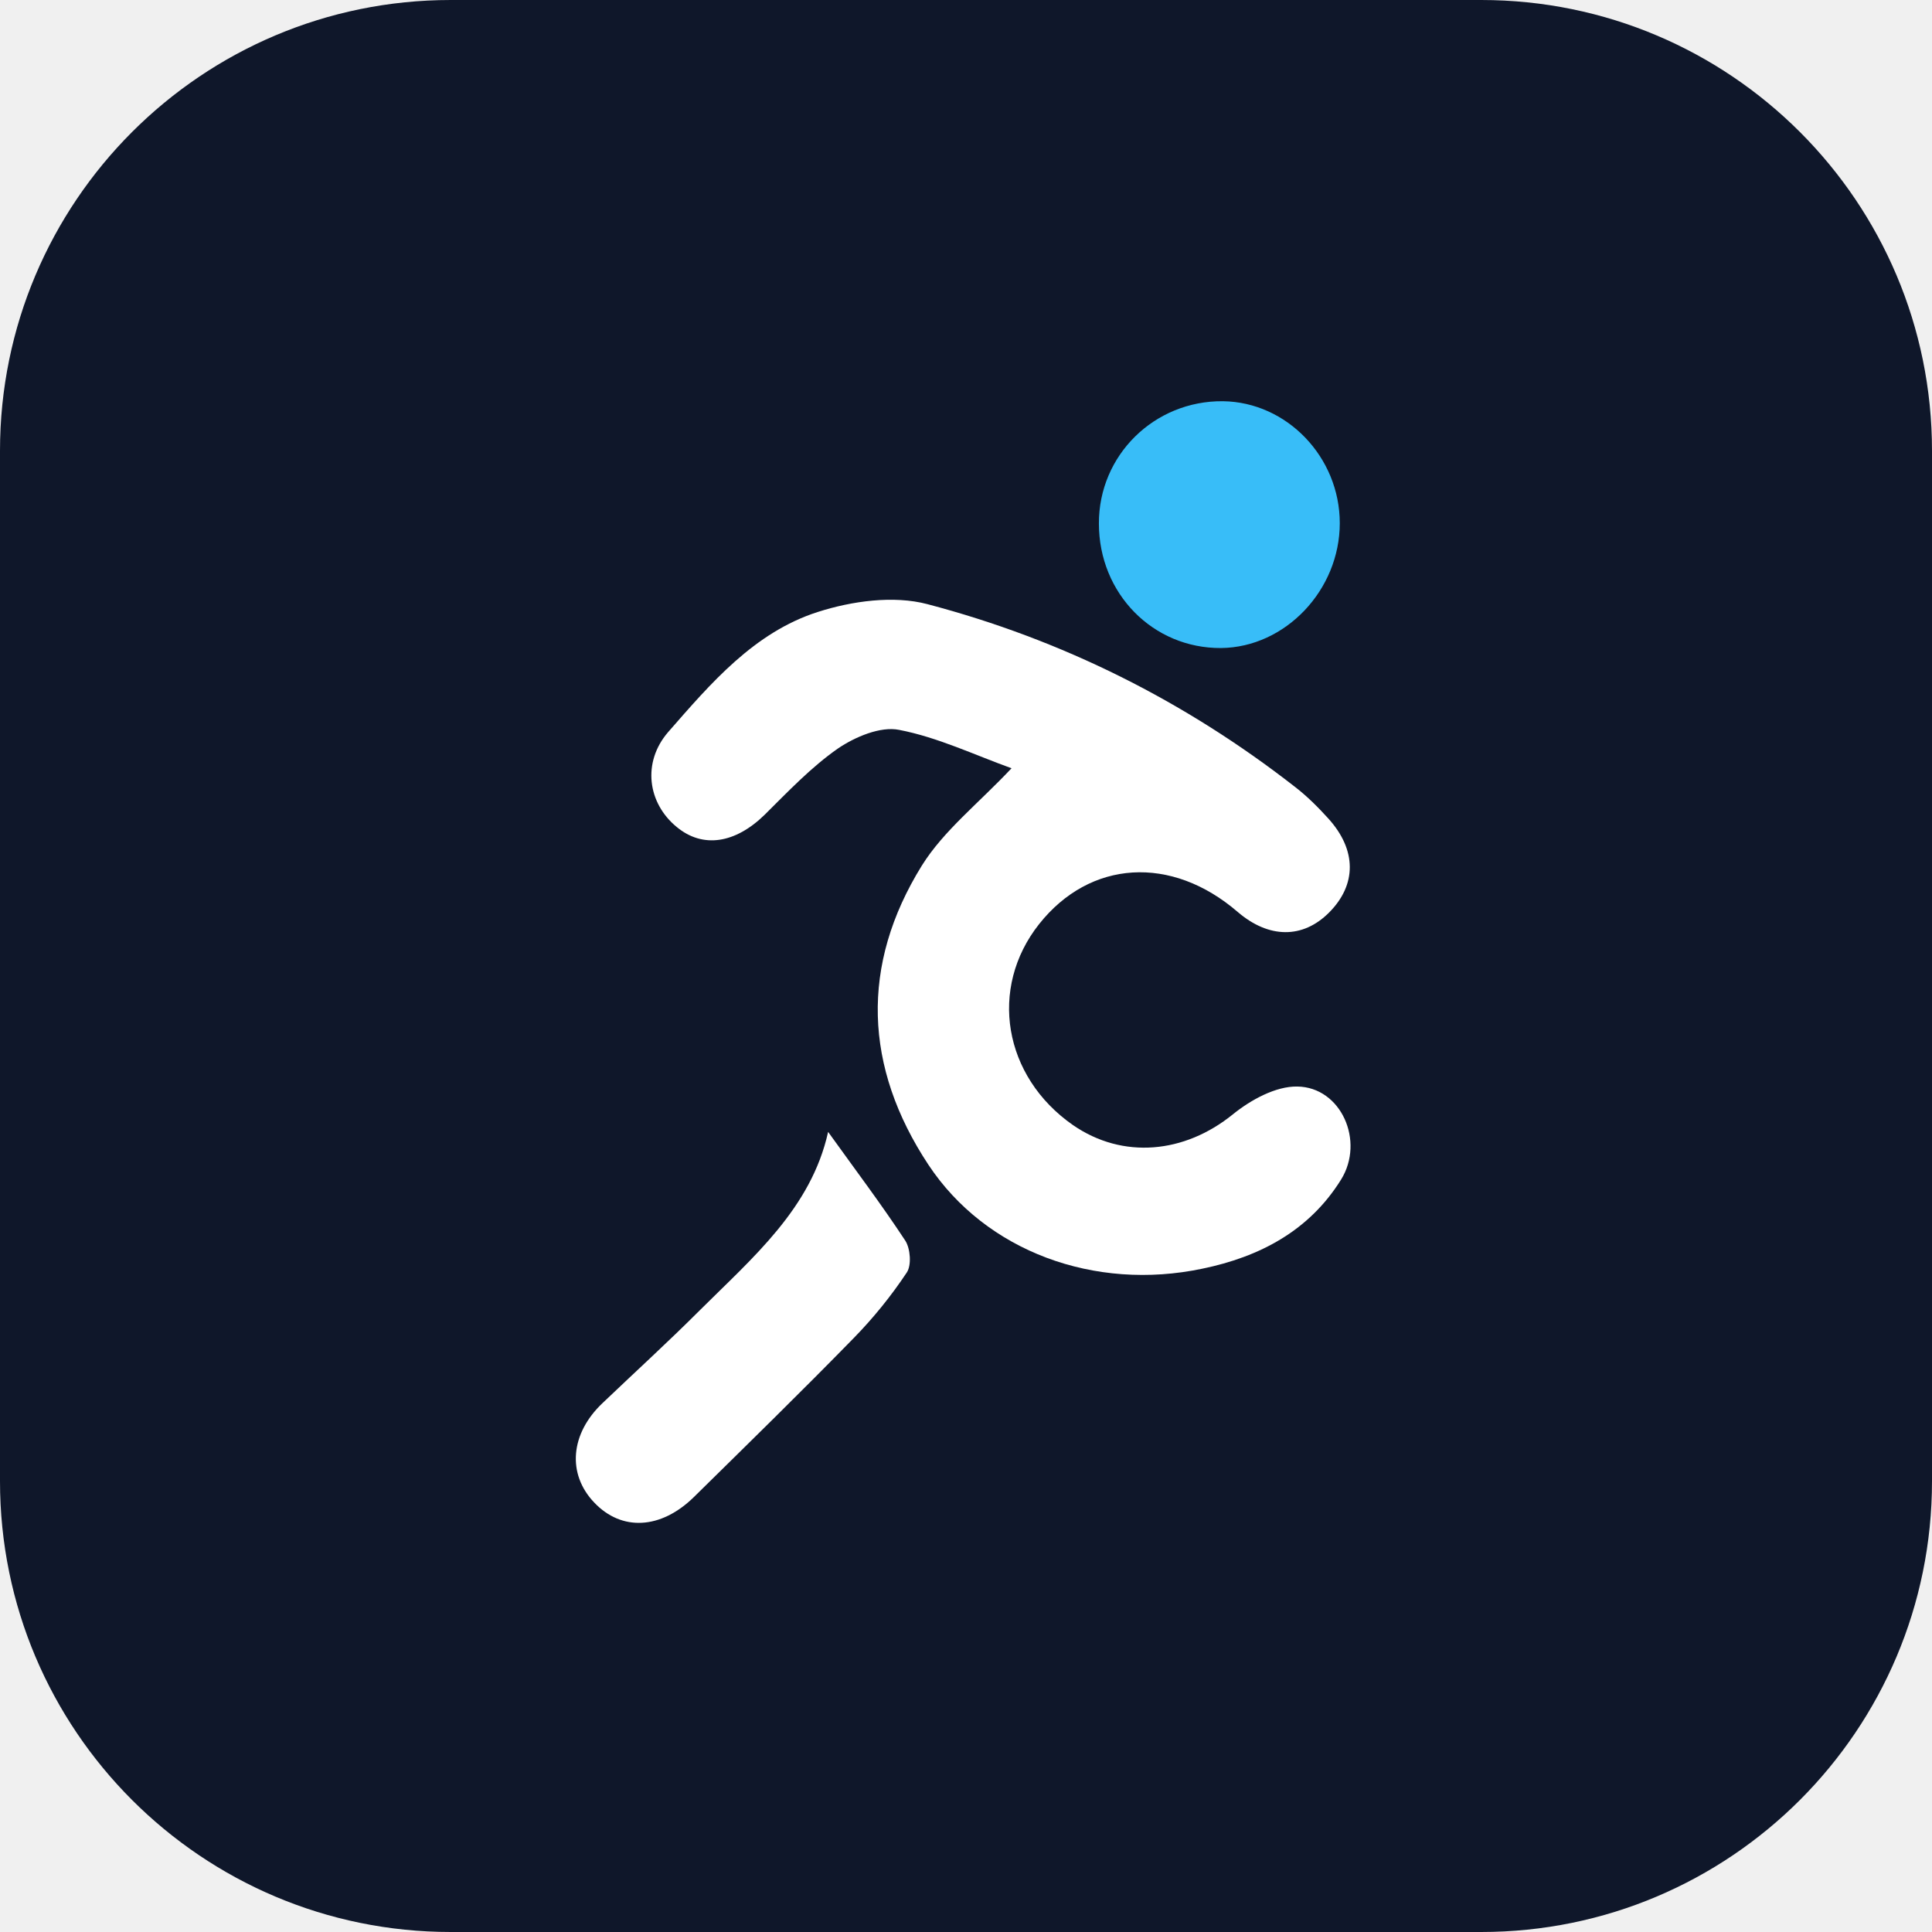
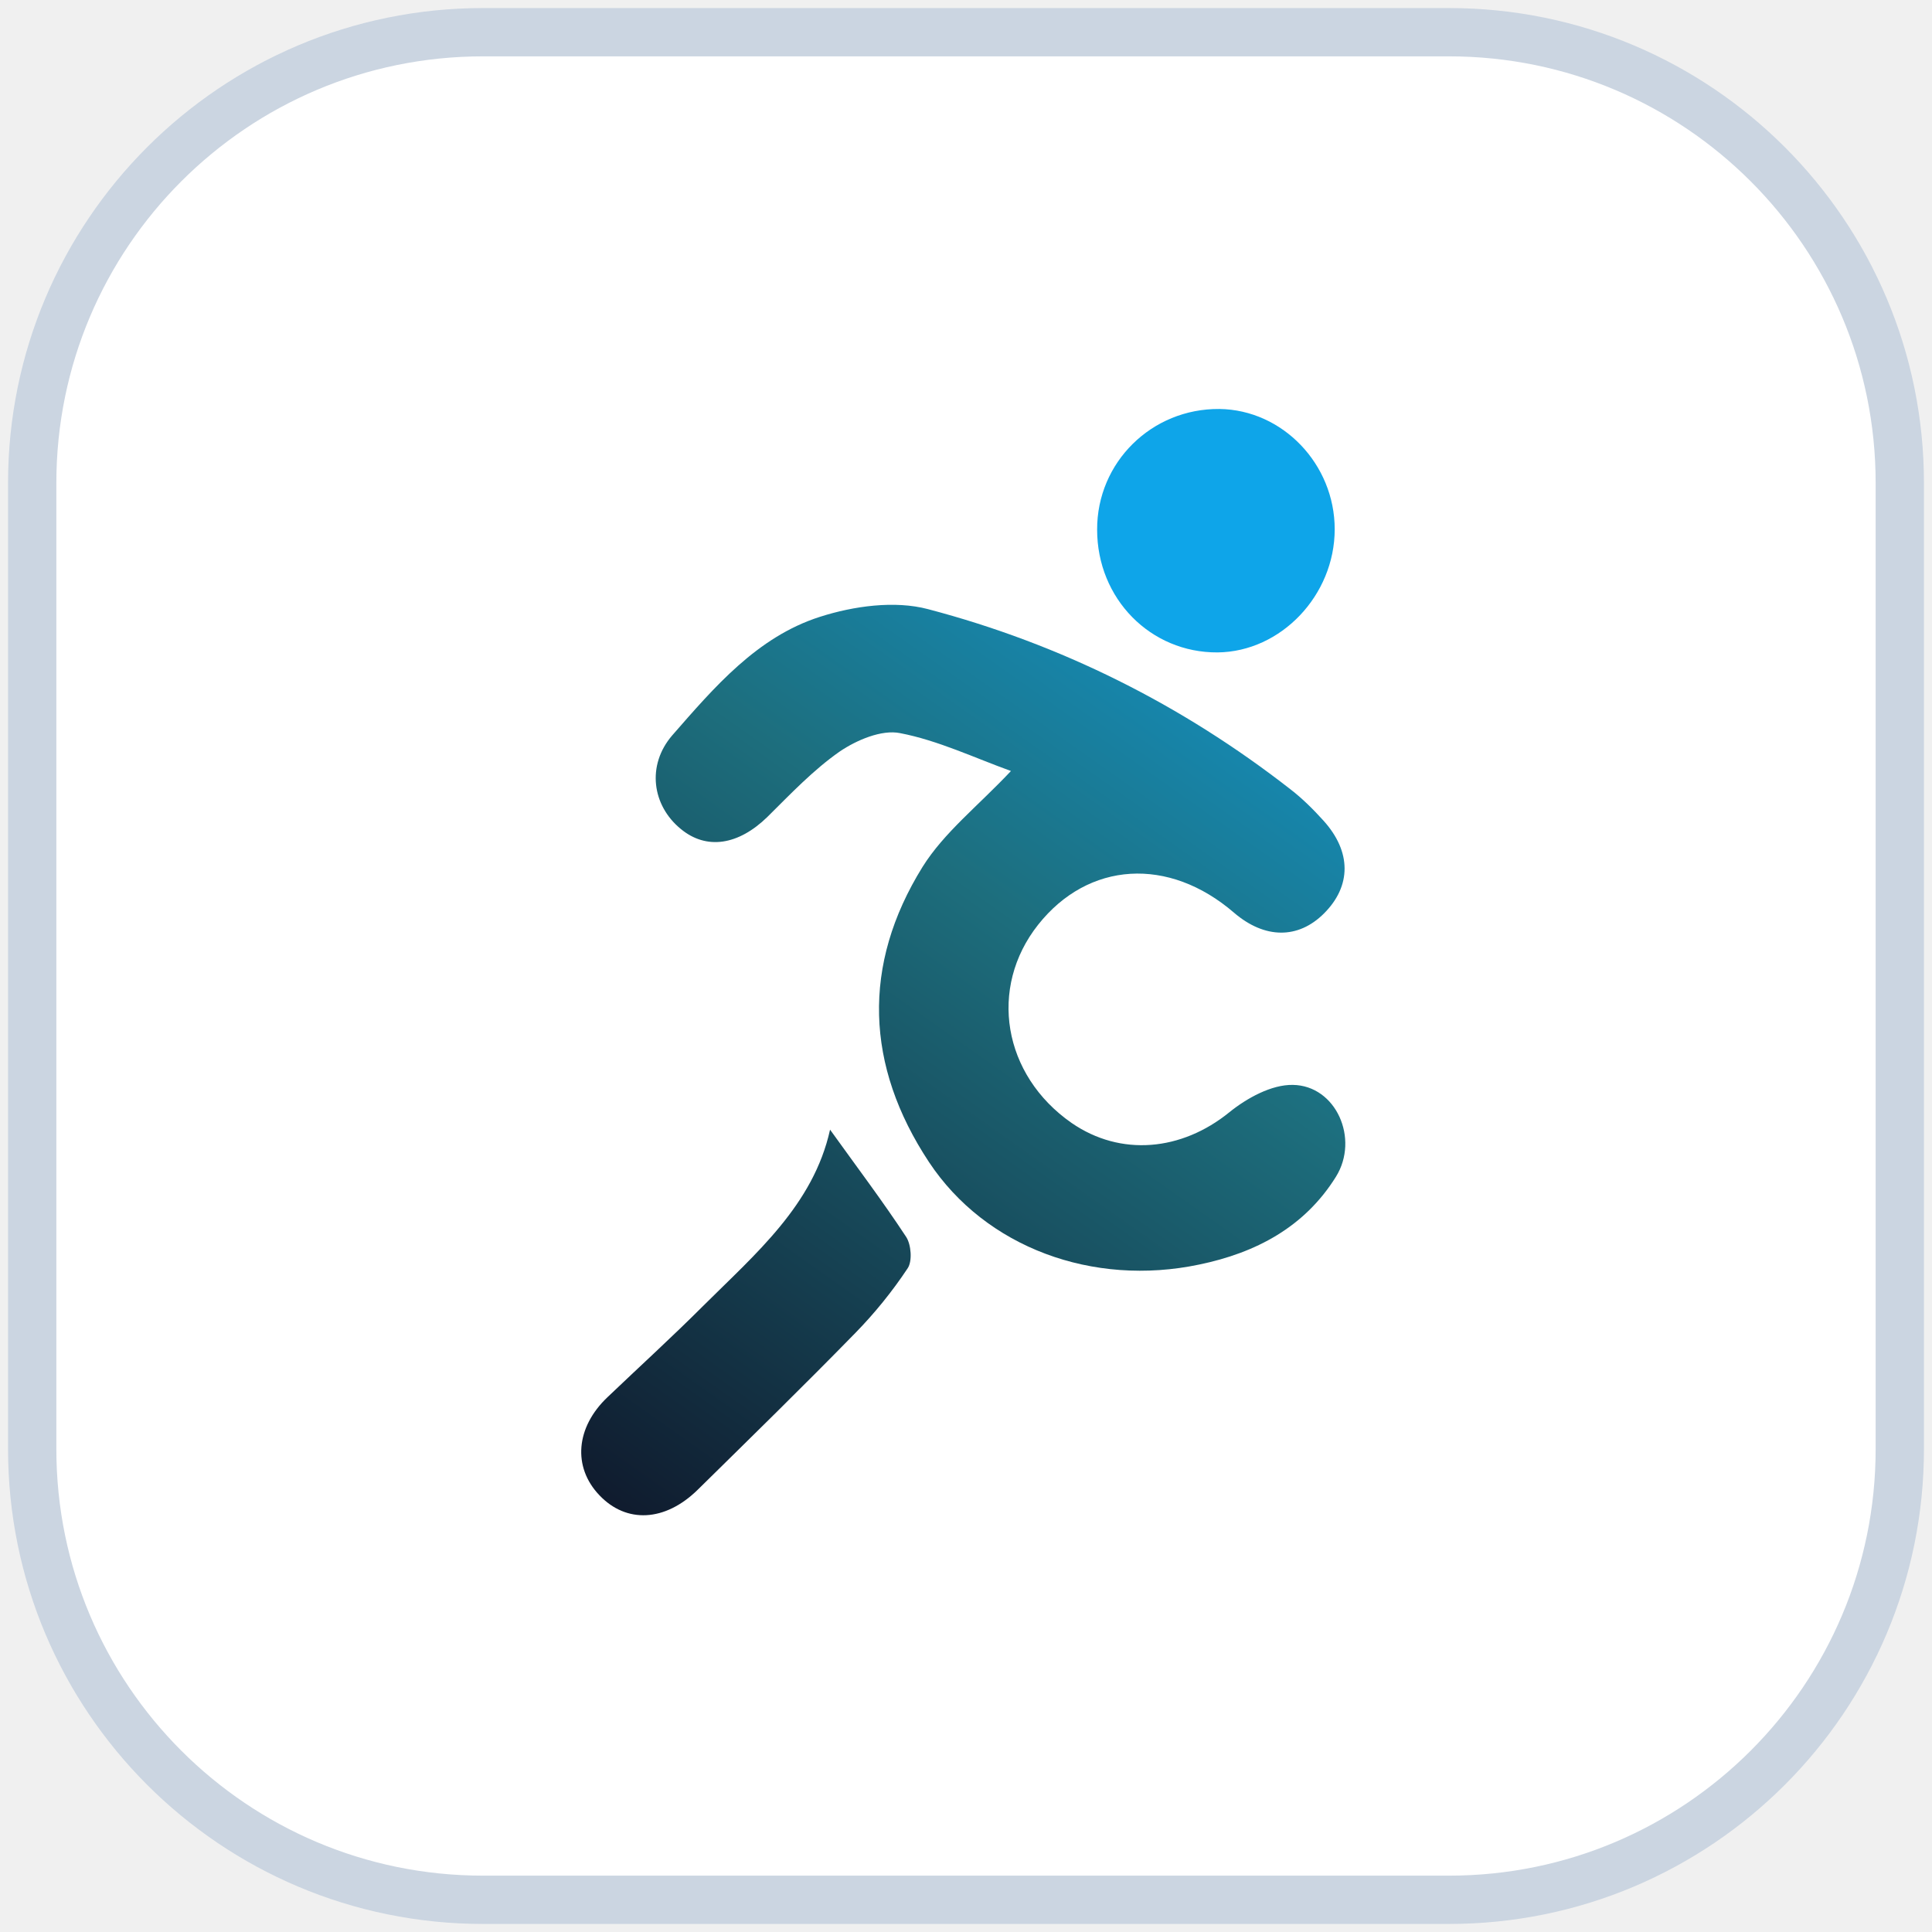
<svg xmlns="http://www.w3.org/2000/svg" viewBox="0 0 120 120" fill="none">
-   <rect width="120" height="120" rx="28" fill="#0F172A" />
-   <g transform="translate(27.33, 17.00) scale(0.13134) translate(-265.85, -233.04)">
+   <defs>
+     <linearGradient id="captenlySportGradLight" x1="325.9" y1="827.8" x2="703.3" y2="293.0" gradientUnits="userSpaceOnUse">
+       <stop offset="0%" stop-color="#0F172A" />
+       <stop offset="55%" stop-color="#1D6E7D" />
+       <stop offset="100%" stop-color="#0EA5E9" />
+     </linearGradient>
+   </defs>
+   <rect x="2" y="2" width="116" height="116" rx="28" fill="#FFFFFF" stroke="#CBD5E1" stroke-width="3" />
+   <g transform="translate(25.19, 15.00) scale(0.12954) translate(-245.85, -213.04)">
    <g id="Captenly_Wordmark_And_Body">
-       <path d="M 691.957 661.456 C 676.916 685.622 653.552 697.956 626.377 703.572 C 575.436 714.301 523.995 695.449 496.820 654.436 C 466.337 608.310 464.532 559.977 493.712 512.947 C 504.041 496.402 520.386 483.666 536.129 466.920 C 518.581 460.603 501.232 452.281 482.982 448.770 C 474.158 446.966 462.125 452.080 454.003 457.595 C 441.368 466.419 430.437 477.951 419.408 488.881 C 405.470 502.519 390.128 504.926 377.793 494.697 C 364.056 483.466 361.349 464.213 373.683 449.873 C 393.838 426.810 414.395 402.644 444.477 393.018 C 460.722 387.803 480.376 385.096 496.319 389.307 C 559.995 406.053 618.154 435.133 670.197 475.745 C 675.913 480.157 681.127 485.372 685.941 490.686 C 699.478 505.627 699.378 522.072 686.241 535.208 C 673.808 547.643 657.764 547.442 643.123 534.908 C 611.736 507.833 573.230 510.240 549.165 540.624 C 525.198 570.906 532.218 612.722 565.209 635.685 C 588.773 651.930 617.954 649.121 640.817 630.570 C 649.240 623.752 661.072 617.234 671.301 617.435 C 691.957 617.735 703.289 643.206 691.957 661.456" fill="#FFFFFF" />
-       <path d="M 486.593 705.377 C 479.273 716.407 470.749 726.936 461.524 736.361 C 436.655 761.832 411.285 786.600 385.915 811.568 C 370.273 826.911 351.722 827.814 338.786 814.176 C 325.851 800.639 327.455 781.586 342.697 767.147 C 358.039 752.507 373.582 738.367 388.523 723.426 C 413.693 698.357 441.368 675.093 449.391 638.894 C 462.426 657.044 474.761 673.389 485.891 690.335 C 488.297 694.046 488.900 701.967 486.593 705.377" fill="#FFFFFF" />
+       <path d="M 691.957 661.456 C 676.916 685.622 653.552 697.956 626.377 703.572 C 575.436 714.301 523.995 695.449 496.820 654.436 C 466.337 608.310 464.532 559.977 493.712 512.947 C 504.041 496.402 520.386 483.666 536.129 466.920 C 518.581 460.603 501.232 452.281 482.982 448.770 C 474.158 446.966 462.125 452.080 454.003 457.595 C 441.368 466.419 430.437 477.951 419.408 488.881 C 405.470 502.519 390.128 504.926 377.793 494.697 C 364.056 483.466 361.349 464.213 373.683 449.873 C 393.838 426.810 414.395 402.644 444.477 393.018 C 460.722 387.803 480.376 385.096 496.319 389.307 C 559.995 406.053 618.154 435.133 670.197 475.745 C 675.913 480.157 681.127 485.372 685.941 490.686 C 699.478 505.627 699.378 522.072 686.241 535.208 C 673.808 547.643 657.764 547.442 643.123 534.908 C 611.736 507.833 573.230 510.240 549.165 540.624 C 525.198 570.906 532.218 612.722 565.209 635.685 C 588.773 651.930 617.954 649.121 640.817 630.570 C 649.240 623.752 661.072 617.234 671.301 617.435 C 691.957 617.735 703.289 643.206 691.957 661.456" fill="url(#captenlySportGradLight)" />
+       <path d="M 486.593 705.377 C 479.273 716.407 470.749 726.936 461.524 736.361 C 436.655 761.832 411.285 786.600 385.915 811.568 C 370.273 826.911 351.722 827.814 338.786 814.176 C 325.851 800.639 327.455 781.586 342.697 767.147 C 358.039 752.507 373.582 738.367 388.523 723.426 C 413.693 698.357 441.368 675.093 449.391 638.894 C 462.426 657.044 474.761 673.389 485.891 690.335 C 488.297 694.046 488.900 701.967 486.593 705.377" fill="url(#captenlySportGradLight)" />
    </g>
    <g id="Captenly_Accent_Dots">
-       <path d="M 691.356 351.002 C 691.356 382.689 665.585 409.763 635.202 410.065 C 603.013 410.265 577.443 384.294 577.443 351.203 C 577.342 318.914 603.615 293.043 636.104 293.343 C 666.387 293.745 691.356 319.816 691.356 351.002" fill="#38BDF8" />
+       <path d="M 691.356 351.002 C 691.356 382.689 665.585 409.763 635.202 410.065 C 603.013 410.265 577.443 384.294 577.443 351.203 C 577.342 318.914 603.615 293.043 636.104 293.343 C 666.387 293.745 691.356 319.816 691.356 351.002" fill="#0EA5E9" />
    </g>
  </g>
</svg>
